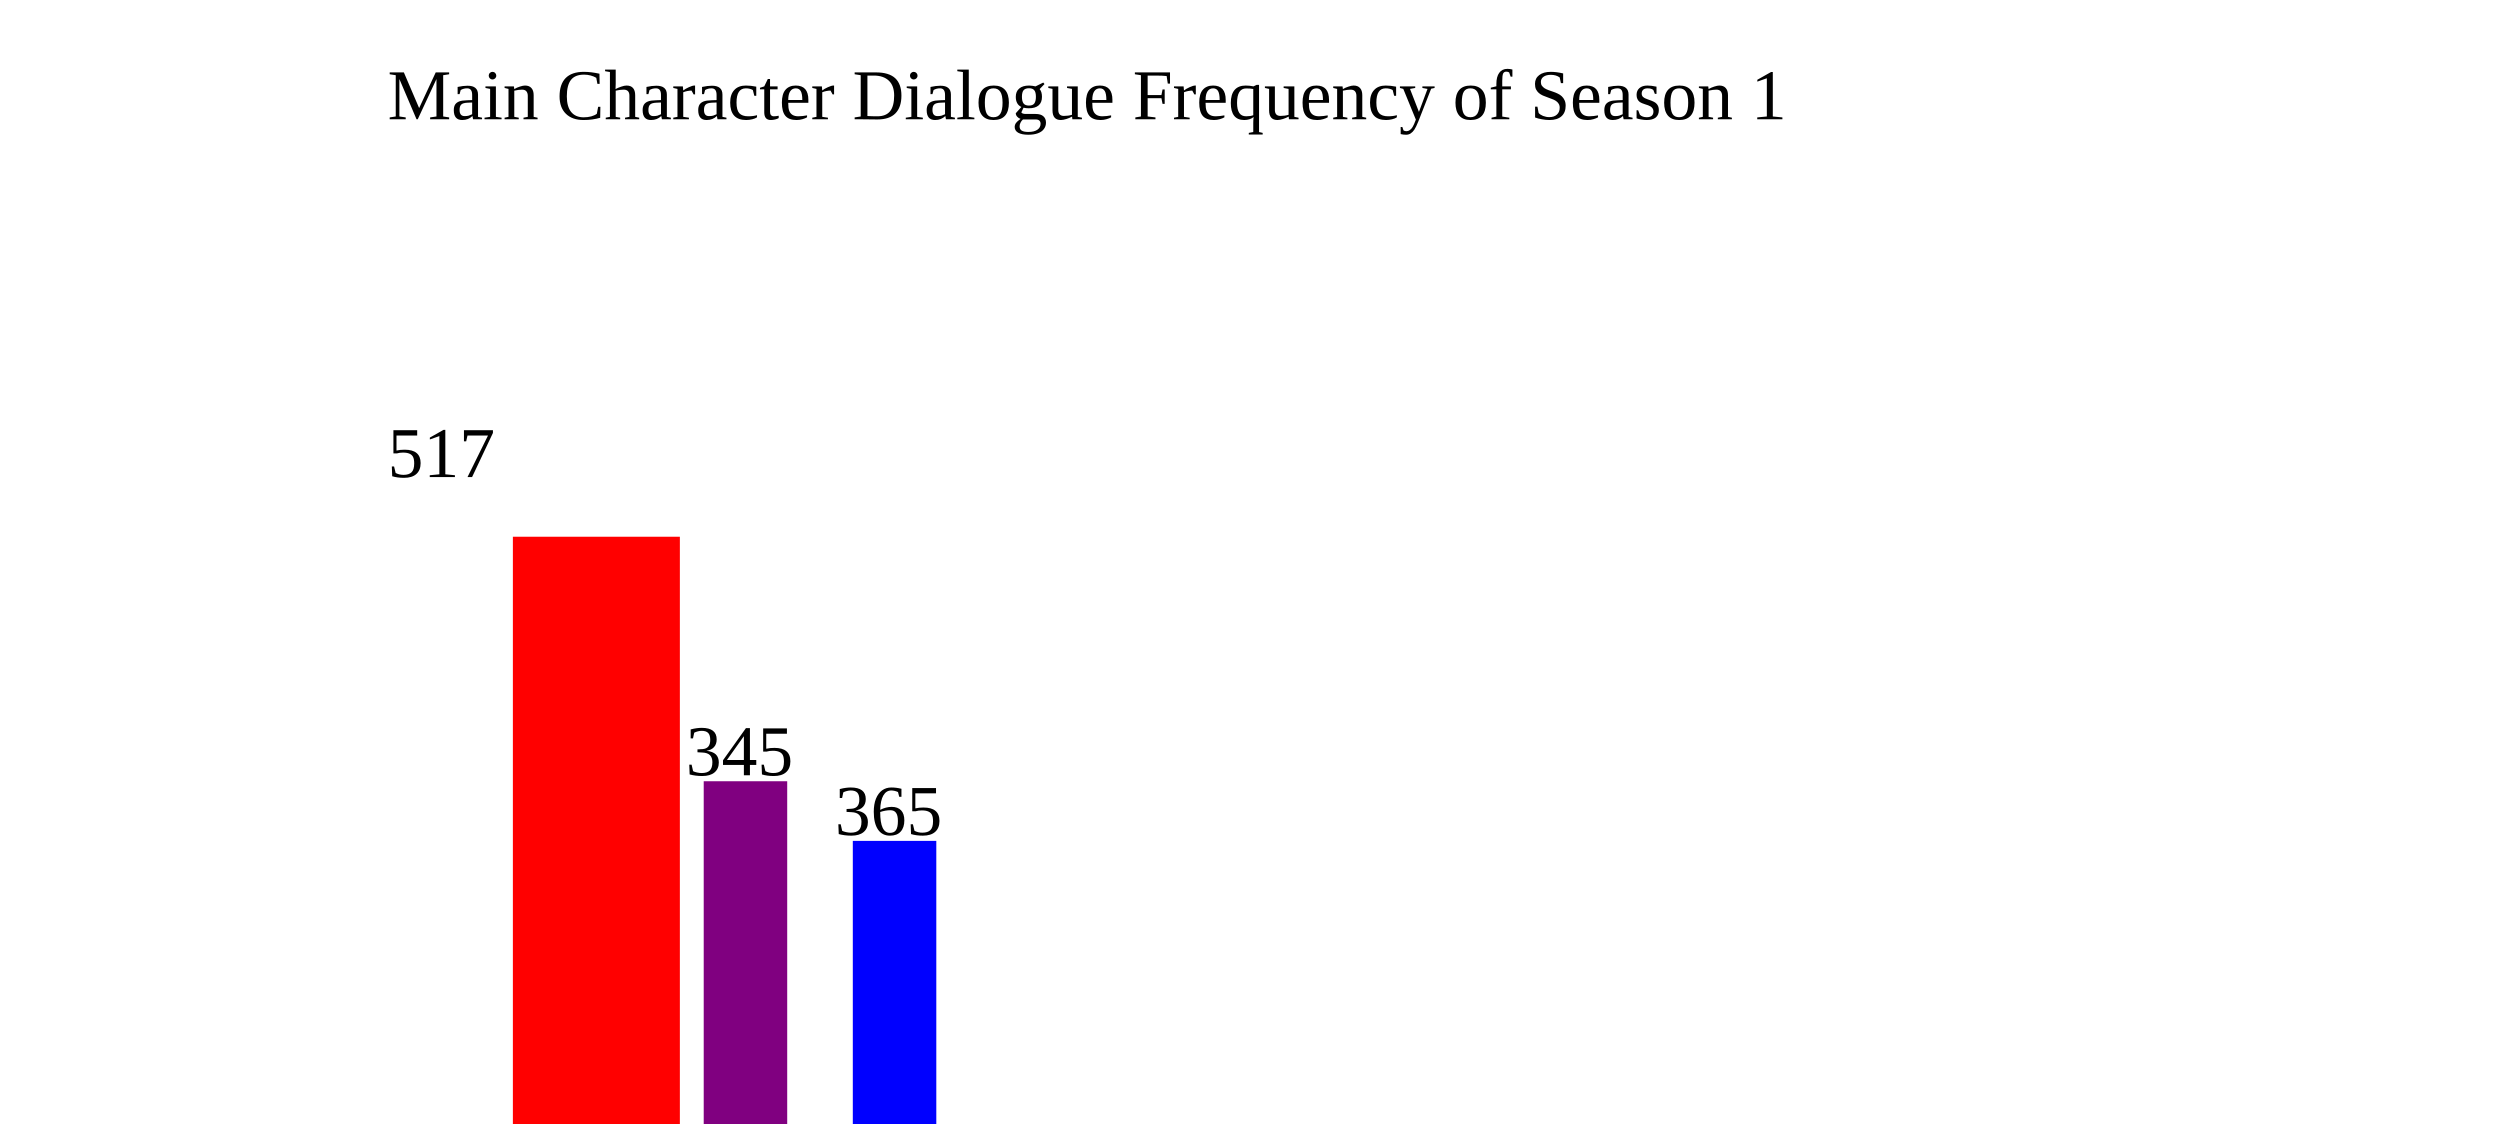
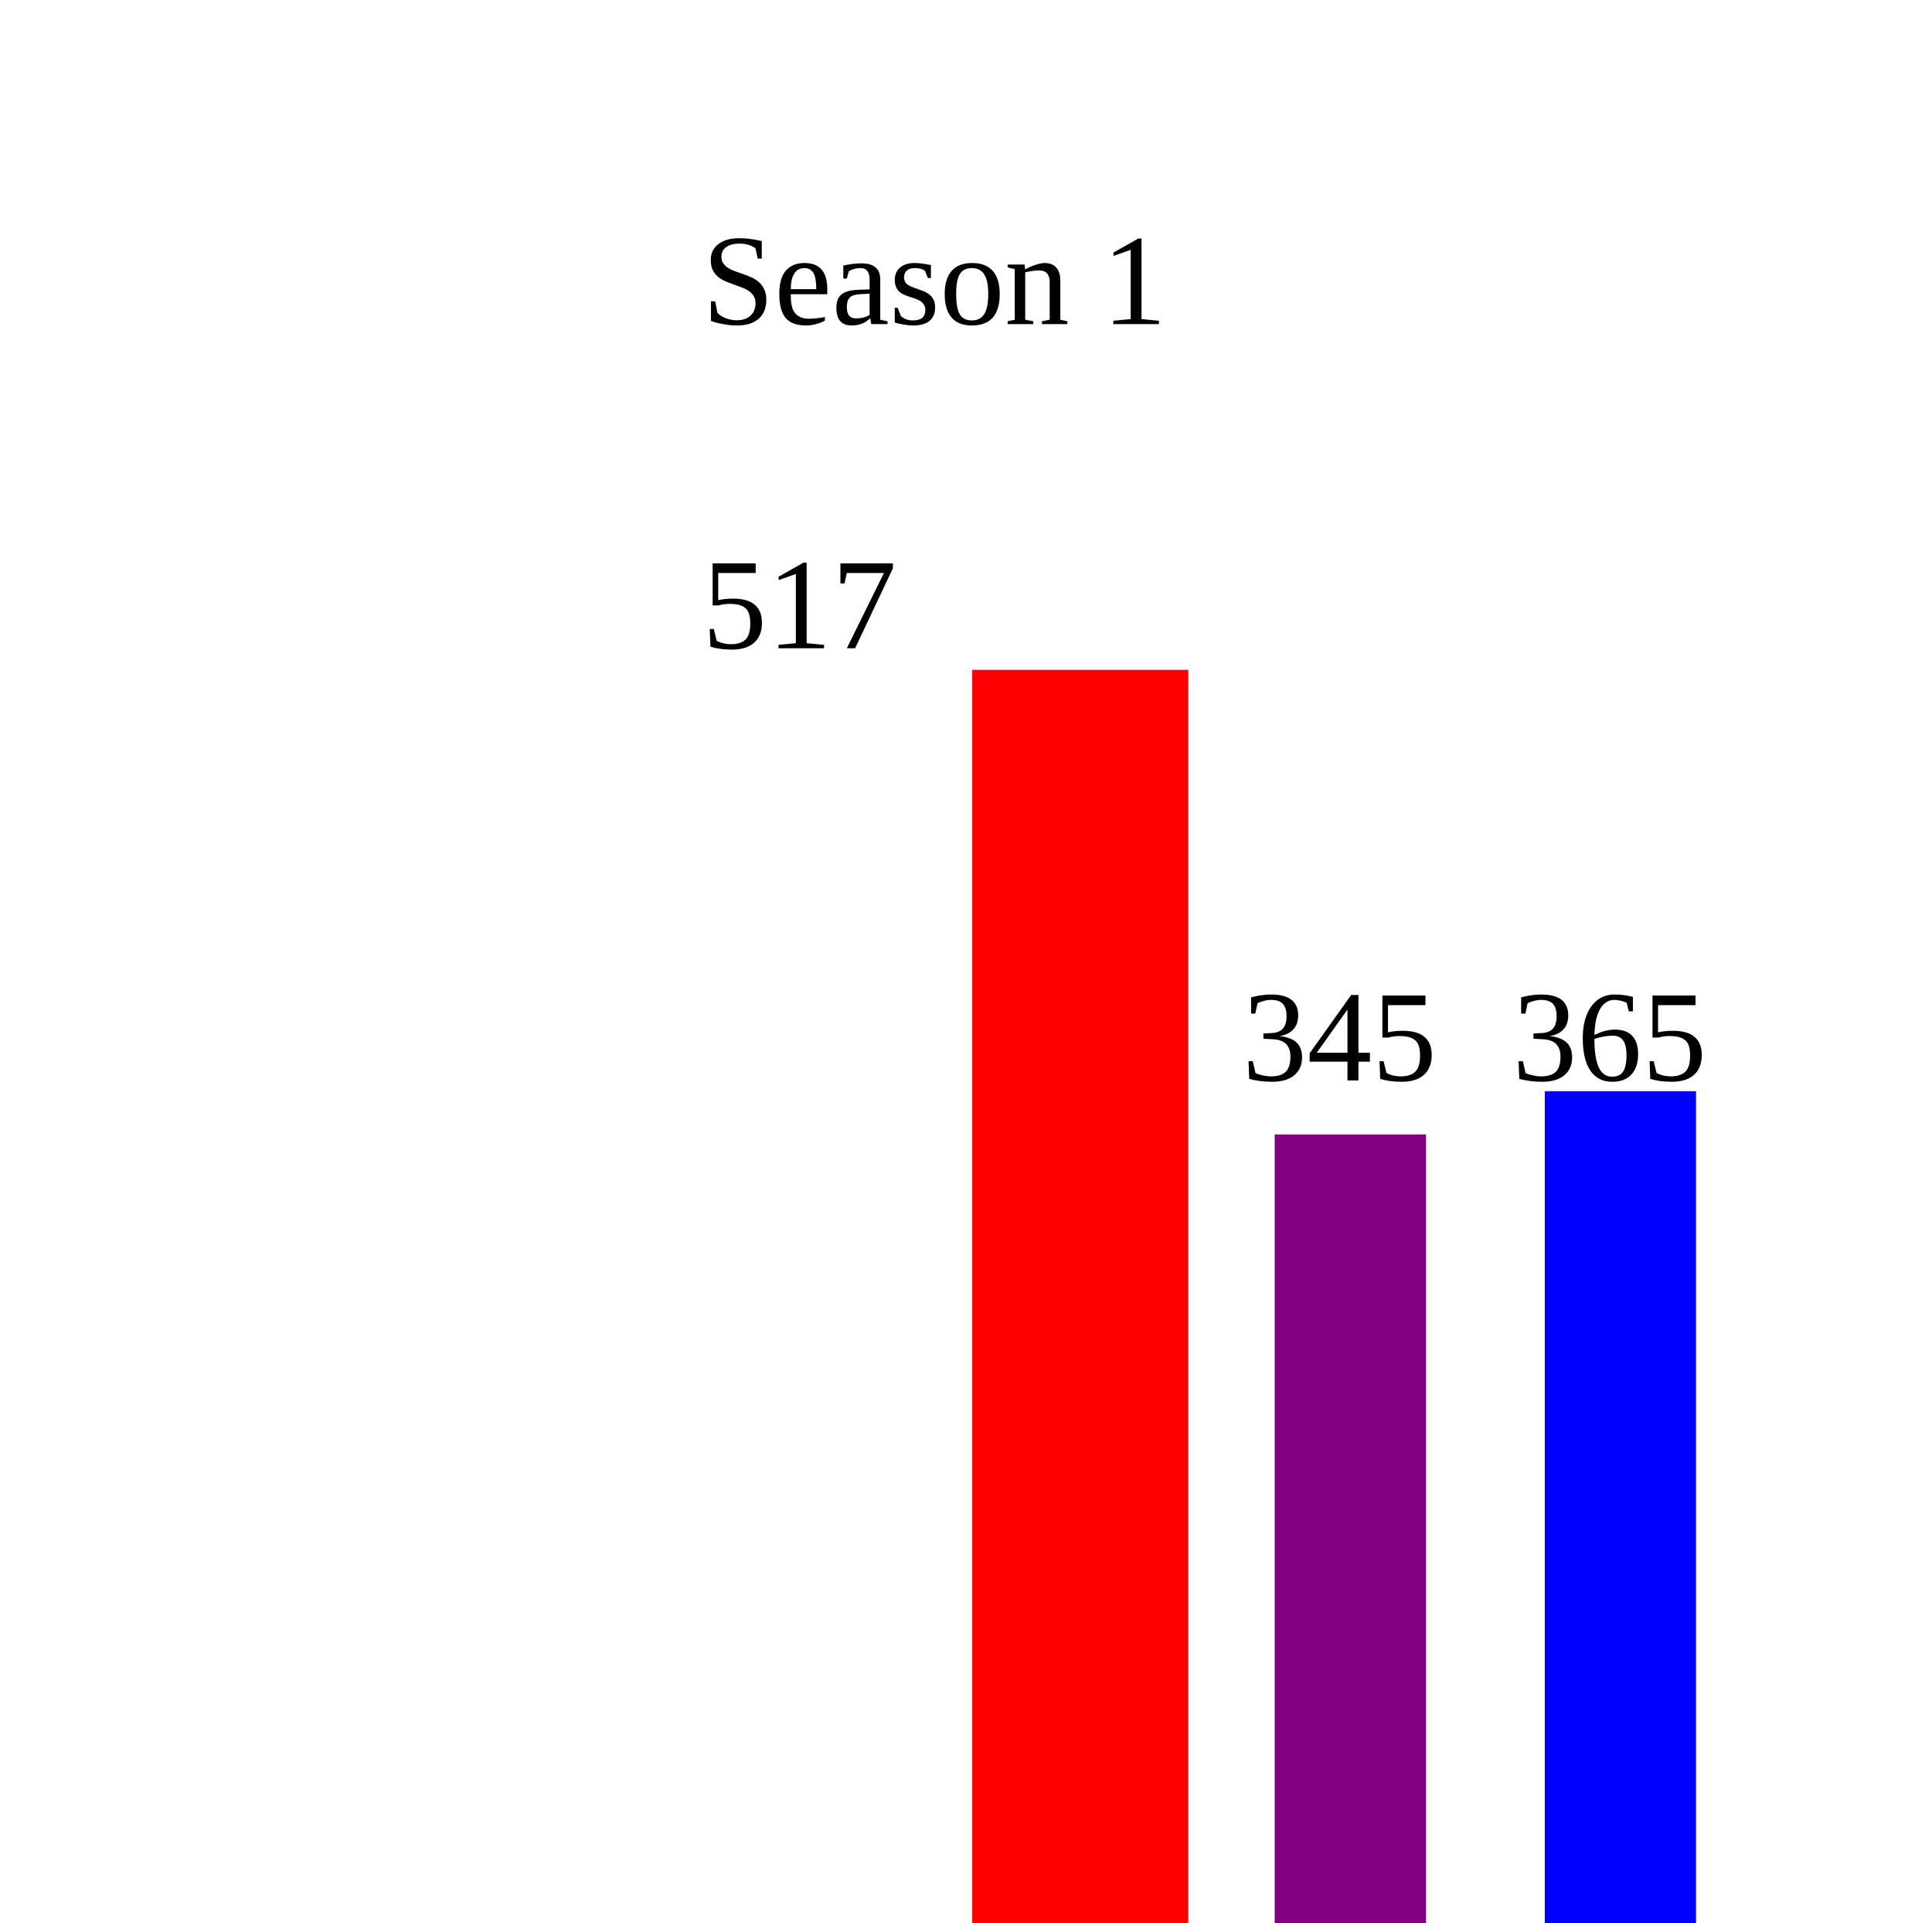
<svg xmlns="http://www.w3.org/2000/svg" width="100%" height="100%">
  <g id="wholePlot" transform="translate(50, 200)">
    <g id="Fry">
-       <text x="15" y="-180">Main Character Dialogue Frequency of Season 1</text>
+       <text x="15" y="-170">Season 1</text>
      <g class="fryInfo">
-         <text x="15" y="-120">517</text>
+         <text x="15" y="-140">517</text>
      </g>
-       <line stroke="red" x1="50" x2="50" y1="0" y2="-110" fill="red" style="stroke-width:28" />
-       <text x="65" y="-70">345</text>
-       <line stroke="blue" x1="100" x2="100" y1="0" y2="-59" style="stroke-width:14" />
-       <text x="90" y="-60">365</text>
-       <line stroke="purple" x1="75" x2="75" y1="0" y2="-69" style="stroke-width:14" />
-       <text fill="red" x="400" y="-120">Fry</text>
-       <text fill="purple" x="400" y="-80">Leela</text>
-       <text fill="blue" x="400" y="-40">Bender</text>
+       <line stroke="red" x1="50" x2="50" y1="0" y2="-138" fill="red" style="stroke-width:20" />
+       <text x="65" y="-100">345</text>
+       <line stroke="blue" x1="100" x2="100" y1="0" y2="-99" style="stroke-width:14" />
+       <text x="90" y="-100">365</text>
+       <line stroke="purple" x1="75" x2="75" y1="0" y2="-95" style="stroke-width:14" />
+       <text fill="red" x="160" y="-100">Fry</text>
+       <text fill="purple" x="160" y="-80">Leela</text>
+       <text fill="blue" x="160" y="-60">Bender</text>
    </g>
  </g>
  <text />
</svg>
